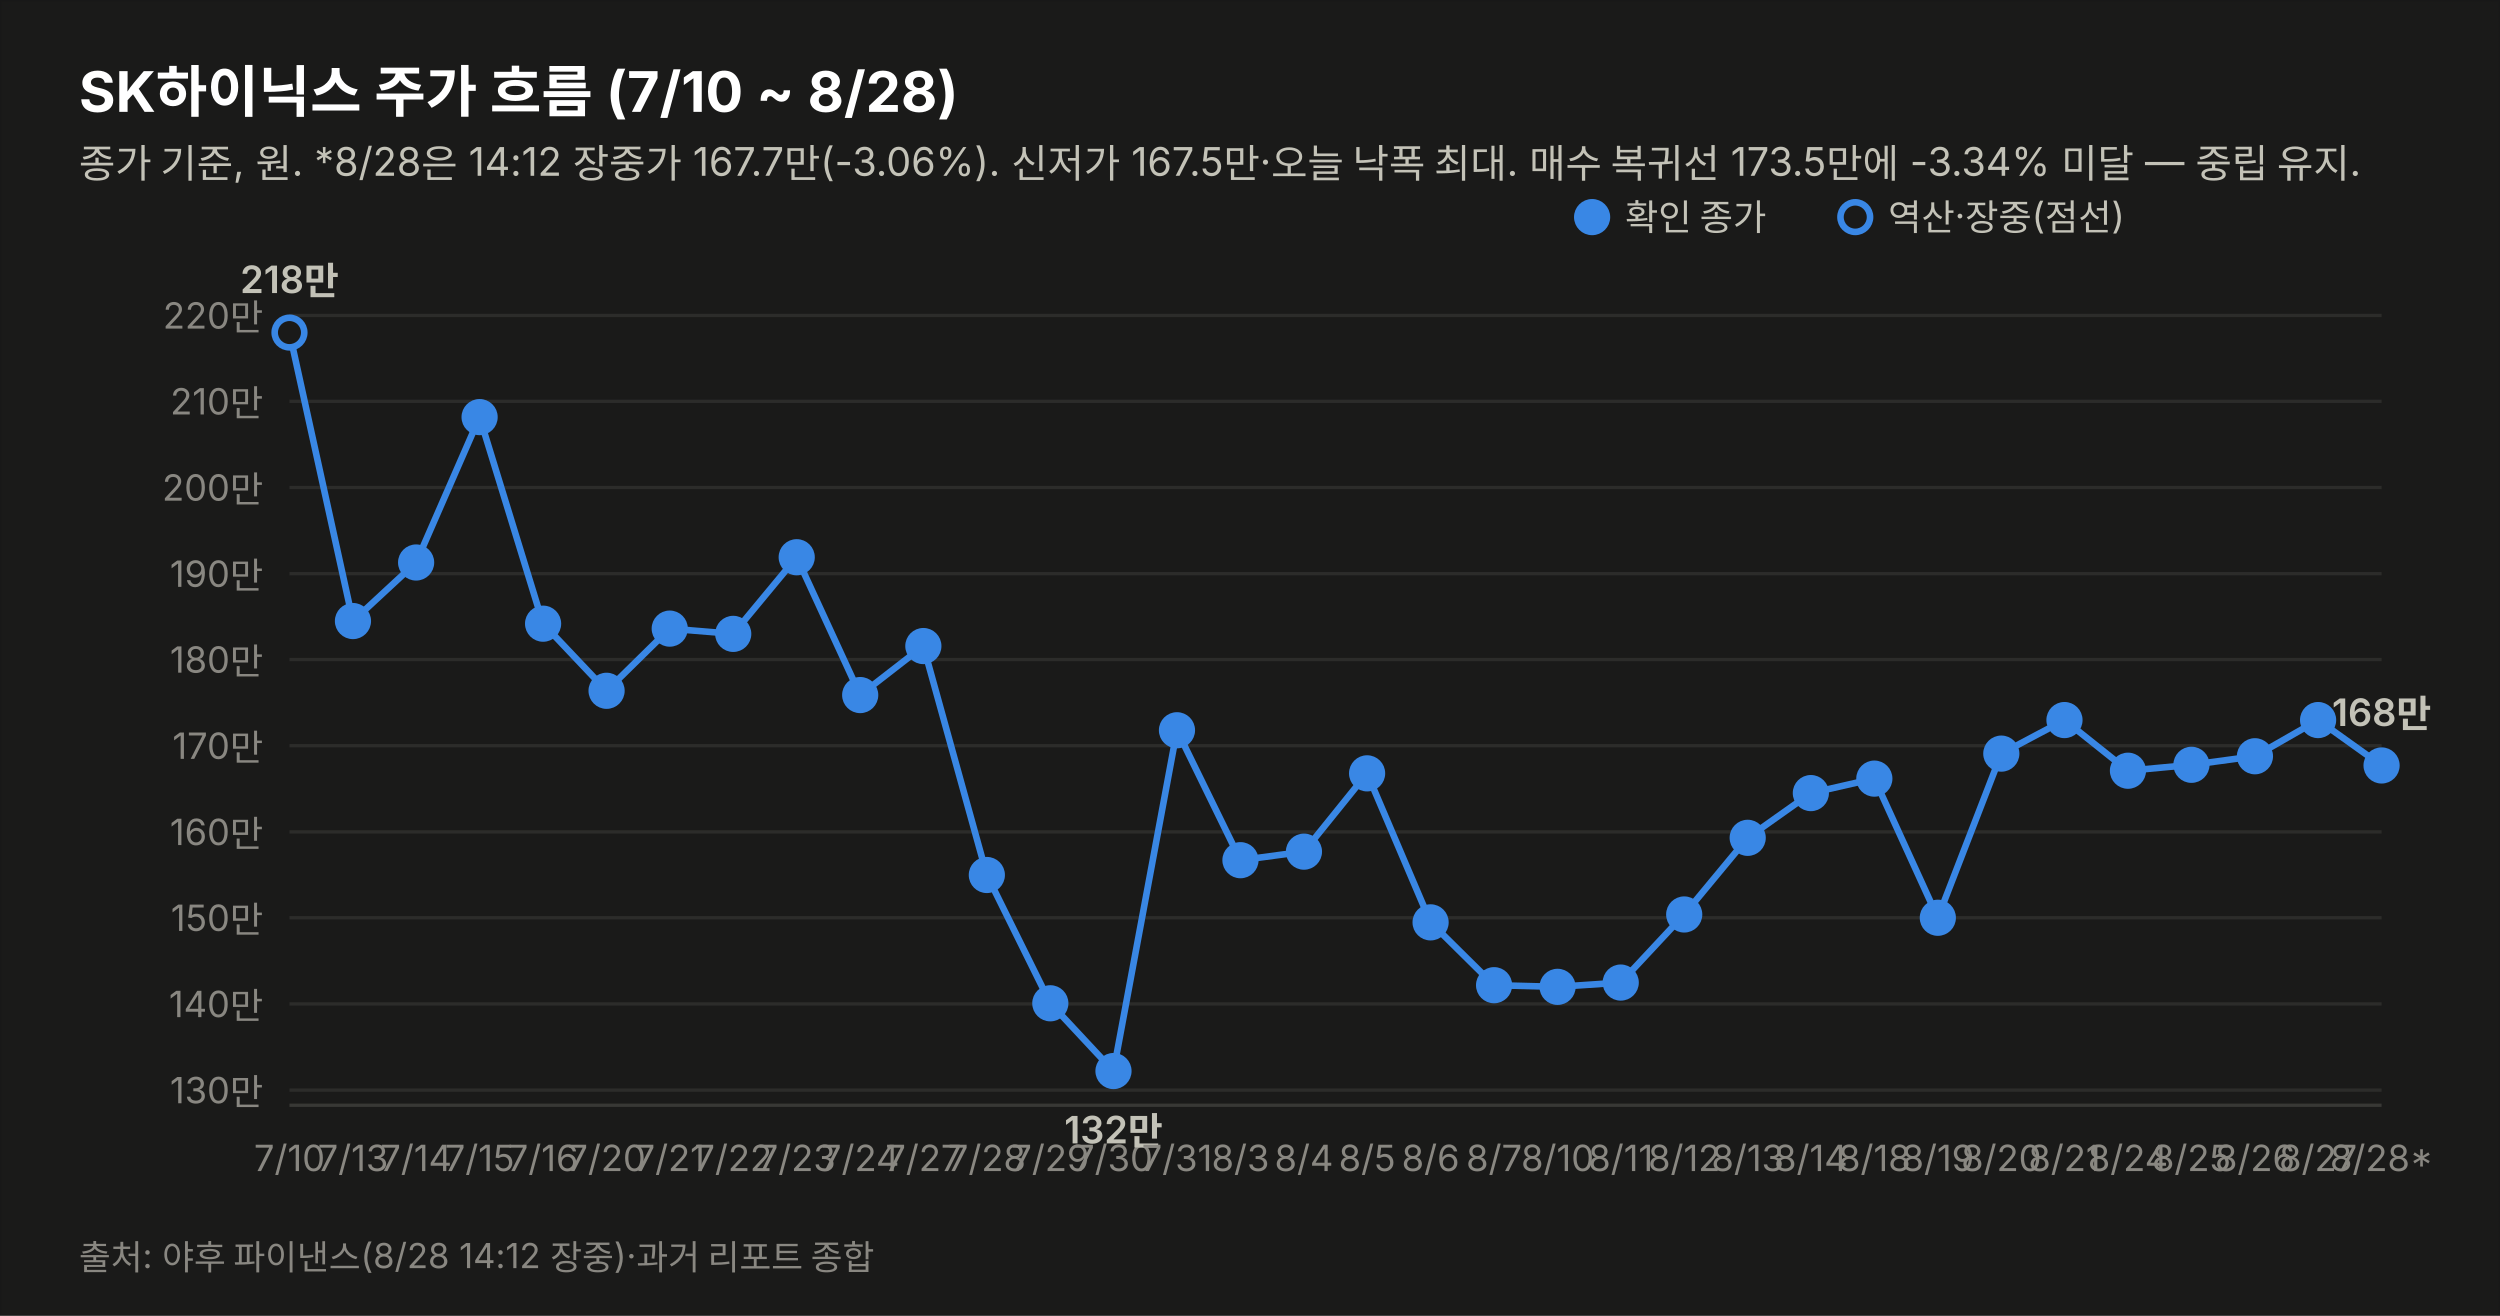
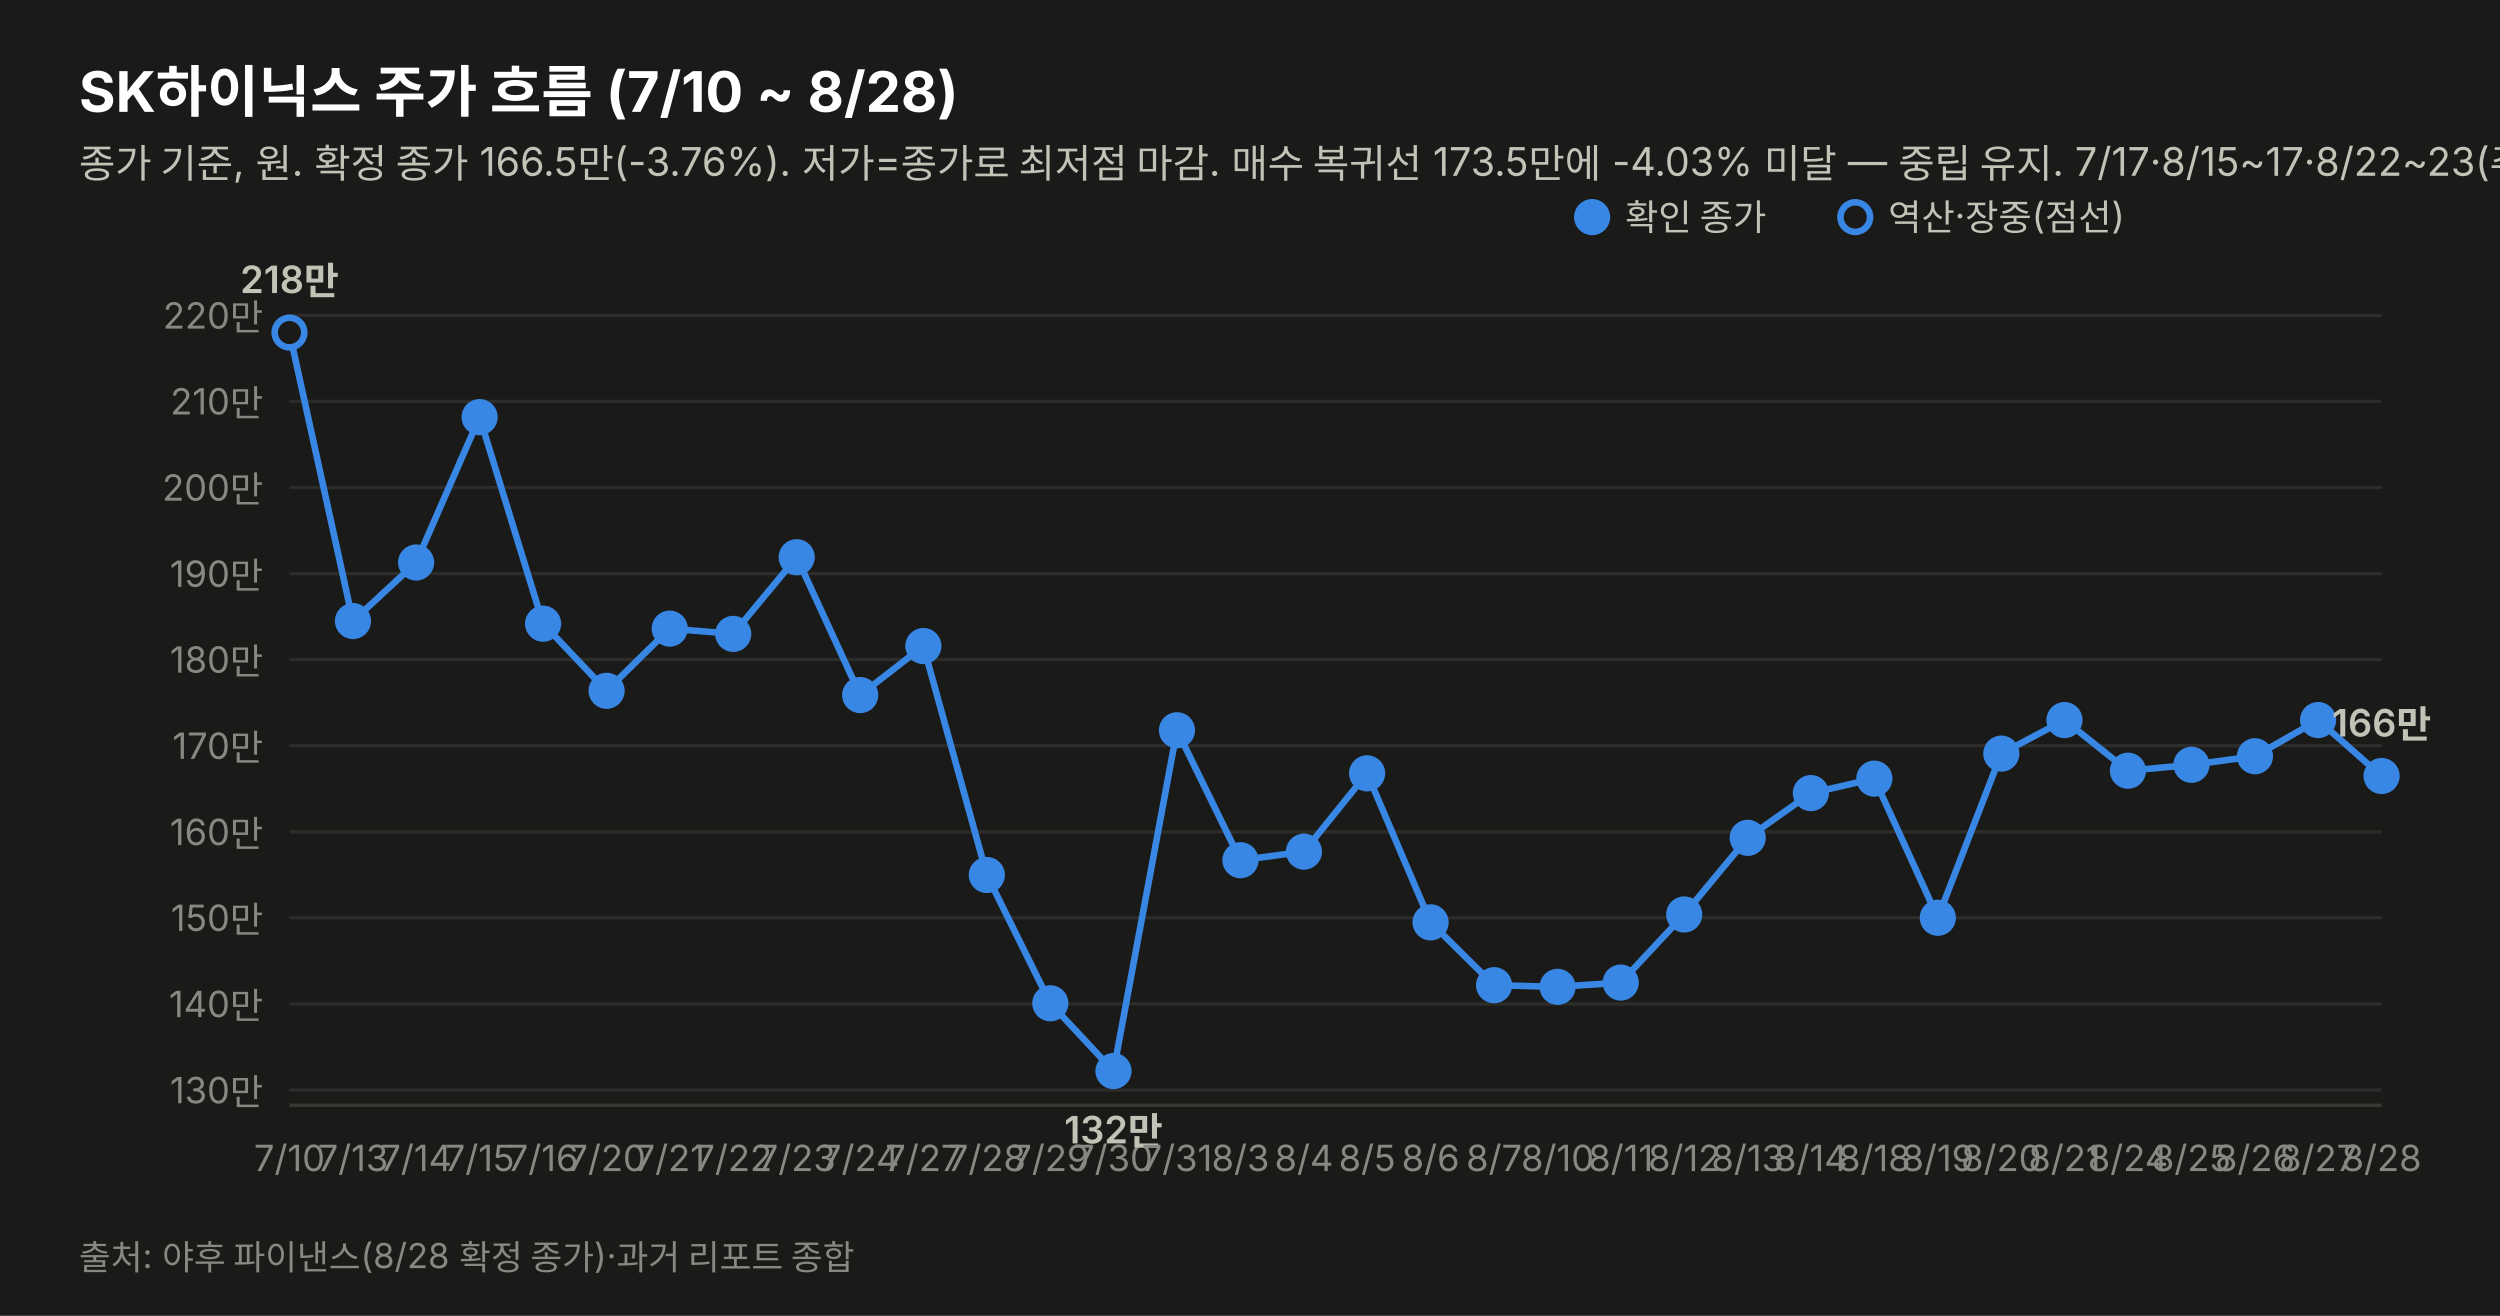
<svg xmlns="http://www.w3.org/2000/svg" width="760" height="400" viewBox="0 0 760 400" font-family="system-ui,-apple-system,&quot;Segoe UI&quot;,&quot;Malgun Gothic&quot;,&quot;Apple SD Gothic Neo&quot;,sans-serif">
  <rect width="760" height="400" fill="#1a1a19" stroke="rgba(11,11,11,0.10)" />
  <text x="24" y="34" font-size="17" font-weight="700" fill="#ffffff">SK하이닉스 주가 흐름 (7/10 ~ 8/28)</text>
-   <text x="24" y="54" font-size="12" fill="#c3c2b7">종가 기준, 원. *8/28은 14:12 장중가 167.7만(-3.06%). 신저가 167.5만·오늘 낙폭 최대. 매수 복귀선 173.5만에 -3.34% 미달 — 중립 유지.</text>
+   <text x="24" y="54" font-size="12" fill="#c3c2b7">종가 기준, 원. 확정 종가 166.5만(-3.76%). 저가=종가로 최저점 마감. 매수 복귀선 173.5만에 -4.03% 미달 — 중립 유지. 7/17·8/15~17·8/22~23(주말) 휴장.</text>
  <line x1="88" y1="331.4" x2="724" y2="331.4" stroke="#2c2c2a" stroke-width="1" />
  <text x="80" y="335.4" font-size="11" fill="#898781" text-anchor="end" style="font-variant-numeric:tabular-nums">130만</text>
  <line x1="88" y1="305.2" x2="724" y2="305.2" stroke="#2c2c2a" stroke-width="1" />
  <text x="80" y="309.2" font-size="11" fill="#898781" text-anchor="end" style="font-variant-numeric:tabular-nums">140만</text>
  <line x1="88" y1="279.0" x2="724" y2="279.0" stroke="#2c2c2a" stroke-width="1" />
  <text x="80" y="283.0" font-size="11" fill="#898781" text-anchor="end" style="font-variant-numeric:tabular-nums">150만</text>
  <line x1="88" y1="252.9" x2="724" y2="252.9" stroke="#2c2c2a" stroke-width="1" />
  <text x="80" y="256.9" font-size="11" fill="#898781" text-anchor="end" style="font-variant-numeric:tabular-nums">160만</text>
  <line x1="88" y1="226.7" x2="724" y2="226.7" stroke="#2c2c2a" stroke-width="1" />
  <text x="80" y="230.7" font-size="11" fill="#898781" text-anchor="end" style="font-variant-numeric:tabular-nums">170만</text>
  <line x1="88" y1="200.5" x2="724" y2="200.5" stroke="#2c2c2a" stroke-width="1" />
  <text x="80" y="204.5" font-size="11" fill="#898781" text-anchor="end" style="font-variant-numeric:tabular-nums">180만</text>
  <line x1="88" y1="174.4" x2="724" y2="174.4" stroke="#2c2c2a" stroke-width="1" />
  <text x="80" y="178.4" font-size="11" fill="#898781" text-anchor="end" style="font-variant-numeric:tabular-nums">190만</text>
  <line x1="88" y1="148.2" x2="724" y2="148.2" stroke="#2c2c2a" stroke-width="1" />
  <text x="80" y="152.2" font-size="11" fill="#898781" text-anchor="end" style="font-variant-numeric:tabular-nums">200만</text>
  <line x1="88" y1="122.0" x2="724" y2="122.0" stroke="#2c2c2a" stroke-width="1" />
  <text x="80" y="126.0" font-size="11" fill="#898781" text-anchor="end" style="font-variant-numeric:tabular-nums">210만</text>
  <line x1="88" y1="95.9" x2="724" y2="95.9" stroke="#2c2c2a" stroke-width="1" />
  <text x="80" y="99.9" font-size="11" fill="#898781" text-anchor="end" style="font-variant-numeric:tabular-nums">220만</text>
  <line x1="88" y1="336" x2="724" y2="336" stroke="#383835" stroke-width="1" />
-   <path d="M88.0,101.1 L107.3,188.8 L126.5,171.0 L145.8,126.8 L165.1,189.6 L184.4,210.0 L203.6,191.1 L222.9,192.7 L242.2,169.4 L261.5,211.3 L280.7,196.4 L300.0,266.0 L319.3,305.0 L338.5,325.6 L357.8,222.0 L377.1,261.5 L396.4,258.9 L415.6,235.1 L434.9,280.4 L454.2,299.5 L473.5,300.0 L492.7,298.7 L512.0,278.0 L531.3,254.7 L550.5,241.1 L569.8,236.7 L589.1,279.0 L608.4,229.1 L627.6,218.9 L646.9,234.3 L666.2,232.5 L685.5,229.9 L704.7,218.9 L724.0,232.7" fill="none" stroke="#3987e5" stroke-width="2" />
+   <path d="M88.0,101.1 L107.3,188.8 L126.5,171.0 L145.8,126.8 L165.1,189.6 L184.4,210.0 L203.6,191.1 L222.9,192.7 L242.2,169.4 L261.5,211.3 L280.7,196.4 L300.0,266.0 L319.3,305.0 L338.5,325.6 L357.8,222.0 L377.1,261.5 L396.4,258.9 L415.6,235.1 L434.9,280.4 L454.2,299.5 L473.5,300.0 L492.7,298.7 L512.0,278.0 L531.3,254.7 L550.5,241.1 L569.8,236.7 L589.1,279.0 L608.4,229.1 L627.6,218.9 L646.9,234.3 L666.2,232.5 L685.5,229.9 L704.7,218.9 L724.0,235.9" fill="none" stroke="#3987e5" stroke-width="2" />
  <circle cx="88.0" cy="101.1" r="4.5" fill="#1a1a19" stroke="#3987e5" stroke-width="2" />
  <text x="88.0" y="356" font-size="11" fill="#898781" text-anchor="middle">7/10</text>
  <text x="88.0" y="89.1" font-size="11.5" font-weight="600" fill="#c3c2b7" text-anchor="middle" style="font-variant-numeric:tabular-nums">218만</text>
  <circle cx="107.3" cy="188.8" r="4.5" fill="#3987e5" stroke="#3987e5" stroke-width="2" />
  <text x="107.3" y="356" font-size="11" fill="#898781" text-anchor="middle">7/13</text>
  <circle cx="126.5" cy="171.0" r="4.5" fill="#3987e5" stroke="#3987e5" stroke-width="2" />
  <text x="126.5" y="356" font-size="11" fill="#898781" text-anchor="middle">7/14</text>
  <circle cx="145.8" cy="126.8" r="4.5" fill="#3987e5" stroke="#3987e5" stroke-width="2" />
  <text x="145.8" y="356" font-size="11" fill="#898781" text-anchor="middle">7/15</text>
  <circle cx="165.1" cy="189.6" r="4.5" fill="#3987e5" stroke="#3987e5" stroke-width="2" />
  <text x="165.1" y="356" font-size="11" fill="#898781" text-anchor="middle">7/16</text>
  <circle cx="184.4" cy="210.0" r="4.5" fill="#3987e5" stroke="#3987e5" stroke-width="2" />
  <text x="184.4" y="356" font-size="11" fill="#898781" text-anchor="middle">7/20</text>
  <circle cx="203.6" cy="191.1" r="4.5" fill="#3987e5" stroke="#3987e5" stroke-width="2" />
  <text x="203.6" y="356" font-size="11" fill="#898781" text-anchor="middle">7/21</text>
  <circle cx="222.9" cy="192.7" r="4.5" fill="#3987e5" stroke="#3987e5" stroke-width="2" />
  <text x="222.9" y="356" font-size="11" fill="#898781" text-anchor="middle">7/22</text>
  <circle cx="242.2" cy="169.4" r="4.5" fill="#3987e5" stroke="#3987e5" stroke-width="2" />
  <text x="242.2" y="356" font-size="11" fill="#898781" text-anchor="middle">7/23</text>
  <circle cx="261.5" cy="211.3" r="4.5" fill="#3987e5" stroke="#3987e5" stroke-width="2" />
  <text x="261.5" y="356" font-size="11" fill="#898781" text-anchor="middle">7/24</text>
  <circle cx="280.7" cy="196.4" r="4.5" fill="#3987e5" stroke="#3987e5" stroke-width="2" />
  <text x="280.7" y="356" font-size="11" fill="#898781" text-anchor="middle">7/27</text>
  <circle cx="300.0" cy="266.0" r="4.5" fill="#3987e5" stroke="#3987e5" stroke-width="2" />
  <text x="300.0" y="356" font-size="11" fill="#898781" text-anchor="middle">7/28</text>
  <circle cx="319.3" cy="305.0" r="4.5" fill="#3987e5" stroke="#3987e5" stroke-width="2" />
  <text x="319.3" y="356" font-size="11" fill="#898781" text-anchor="middle">7/29</text>
  <circle cx="338.5" cy="325.6" r="4.5" fill="#3987e5" stroke="#3987e5" stroke-width="2" />
  <text x="338.5" y="356" font-size="11" fill="#898781" text-anchor="middle">7/30</text>
  <text x="338.5" y="347.6" font-size="11.5" font-weight="600" fill="#c3c2b7" text-anchor="middle" style="font-variant-numeric:tabular-nums">132만</text>
  <circle cx="357.8" cy="222.0" r="4.5" fill="#3987e5" stroke="#3987e5" stroke-width="2" />
  <text x="357.8" y="356" font-size="11" fill="#898781" text-anchor="middle">7/31</text>
  <circle cx="377.1" cy="261.5" r="4.5" fill="#3987e5" stroke="#3987e5" stroke-width="2" />
  <text x="377.1" y="356" font-size="11" fill="#898781" text-anchor="middle">8/3</text>
  <circle cx="396.4" cy="258.9" r="4.5" fill="#3987e5" stroke="#3987e5" stroke-width="2" />
  <text x="396.4" y="356" font-size="11" fill="#898781" text-anchor="middle">8/4</text>
  <circle cx="415.6" cy="235.1" r="4.5" fill="#3987e5" stroke="#3987e5" stroke-width="2" />
  <text x="415.6" y="356" font-size="11" fill="#898781" text-anchor="middle">8/5</text>
  <circle cx="434.9" cy="280.4" r="4.5" fill="#3987e5" stroke="#3987e5" stroke-width="2" />
  <text x="434.9" y="356" font-size="11" fill="#898781" text-anchor="middle">8/6</text>
  <circle cx="454.2" cy="299.5" r="4.5" fill="#3987e5" stroke="#3987e5" stroke-width="2" />
  <text x="454.2" y="356" font-size="11" fill="#898781" text-anchor="middle">8/7</text>
  <circle cx="473.5" cy="300.0" r="4.5" fill="#3987e5" stroke="#3987e5" stroke-width="2" />
  <text x="473.5" y="356" font-size="11" fill="#898781" text-anchor="middle">8/10</text>
  <circle cx="492.7" cy="298.7" r="4.5" fill="#3987e5" stroke="#3987e5" stroke-width="2" />
  <text x="492.7" y="356" font-size="11" fill="#898781" text-anchor="middle">8/11</text>
  <circle cx="512.0" cy="278.0" r="4.5" fill="#3987e5" stroke="#3987e5" stroke-width="2" />
  <text x="512.0" y="356" font-size="11" fill="#898781" text-anchor="middle">8/12</text>
  <circle cx="531.3" cy="254.7" r="4.5" fill="#3987e5" stroke="#3987e5" stroke-width="2" />
  <text x="531.3" y="356" font-size="11" fill="#898781" text-anchor="middle">8/13</text>
  <circle cx="550.5" cy="241.1" r="4.5" fill="#3987e5" stroke="#3987e5" stroke-width="2" />
  <text x="550.5" y="356" font-size="11" fill="#898781" text-anchor="middle">8/14</text>
  <circle cx="569.8" cy="236.7" r="4.5" fill="#3987e5" stroke="#3987e5" stroke-width="2" />
  <text x="569.8" y="356" font-size="11" fill="#898781" text-anchor="middle">8/18</text>
  <circle cx="589.1" cy="279.0" r="4.5" fill="#3987e5" stroke="#3987e5" stroke-width="2" />
  <text x="589.1" y="356" font-size="11" fill="#898781" text-anchor="middle">8/19</text>
  <circle cx="608.4" cy="229.1" r="4.5" fill="#3987e5" stroke="#3987e5" stroke-width="2" />
  <text x="608.4" y="356" font-size="11" fill="#898781" text-anchor="middle">8/20</text>
  <circle cx="627.6" cy="218.9" r="4.5" fill="#3987e5" stroke="#3987e5" stroke-width="2" />
  <text x="627.6" y="356" font-size="11" fill="#898781" text-anchor="middle">8/21</text>
  <circle cx="646.9" cy="234.3" r="4.5" fill="#3987e5" stroke="#3987e5" stroke-width="2" />
  <text x="646.9" y="356" font-size="11" fill="#898781" text-anchor="middle">8/24</text>
  <circle cx="666.2" cy="232.5" r="4.5" fill="#3987e5" stroke="#3987e5" stroke-width="2" />
  <text x="666.2" y="356" font-size="11" fill="#898781" text-anchor="middle">8/25</text>
  <circle cx="685.5" cy="229.9" r="4.5" fill="#3987e5" stroke="#3987e5" stroke-width="2" />
  <text x="685.5" y="356" font-size="11" fill="#898781" text-anchor="middle">8/26</text>
  <circle cx="704.7" cy="218.9" r="4.5" fill="#3987e5" stroke="#3987e5" stroke-width="2" />
  <text x="704.7" y="356" font-size="11" fill="#898781" text-anchor="middle">8/27</text>
-   <circle cx="724.0" cy="232.7" r="4.5" fill="#3987e5" stroke="#3987e5" stroke-width="2" />
-   <text x="724.0" y="356" font-size="11" fill="#898781" text-anchor="middle">8/28*</text>
-   <text x="724.0" y="220.7" font-size="11.5" font-weight="600" fill="#c3c2b7" text-anchor="middle" style="font-variant-numeric:tabular-nums">168만</text>
+   <circle cx="724.0" cy="235.9" r="4.5" fill="#3987e5" stroke="#3987e5" stroke-width="2" />
+   <text x="724.0" y="356" font-size="11" fill="#898781" text-anchor="middle">8/28</text>
+   <text x="724.0" y="223.9" font-size="11.5" font-weight="600" fill="#c3c2b7" text-anchor="middle" style="font-variant-numeric:tabular-nums">166만</text>
  <circle cx="484" cy="66" r="4.5" fill="#3987e5" stroke="#3987e5" stroke-width="2" />
  <text x="494" y="70" font-size="11" fill="#c3c2b7">확인 종가</text>
  <circle cx="564" cy="66" r="4.5" fill="#1a1a19" stroke="#3987e5" stroke-width="2" />
  <text x="574" y="70" font-size="11" fill="#c3c2b7">역산·장중(점선)</text>
-   <text x="24" y="386" font-size="10.5" fill="#898781">출처: 야후 파이낸스(8/28 14:12 장중)·과거 리포트 종합</text>
+   <text x="24" y="386" font-size="10.5" fill="#898781">출처: 야후 파이낸스(8/28 확정 종가)·과거 리포트 종합</text>
</svg>
